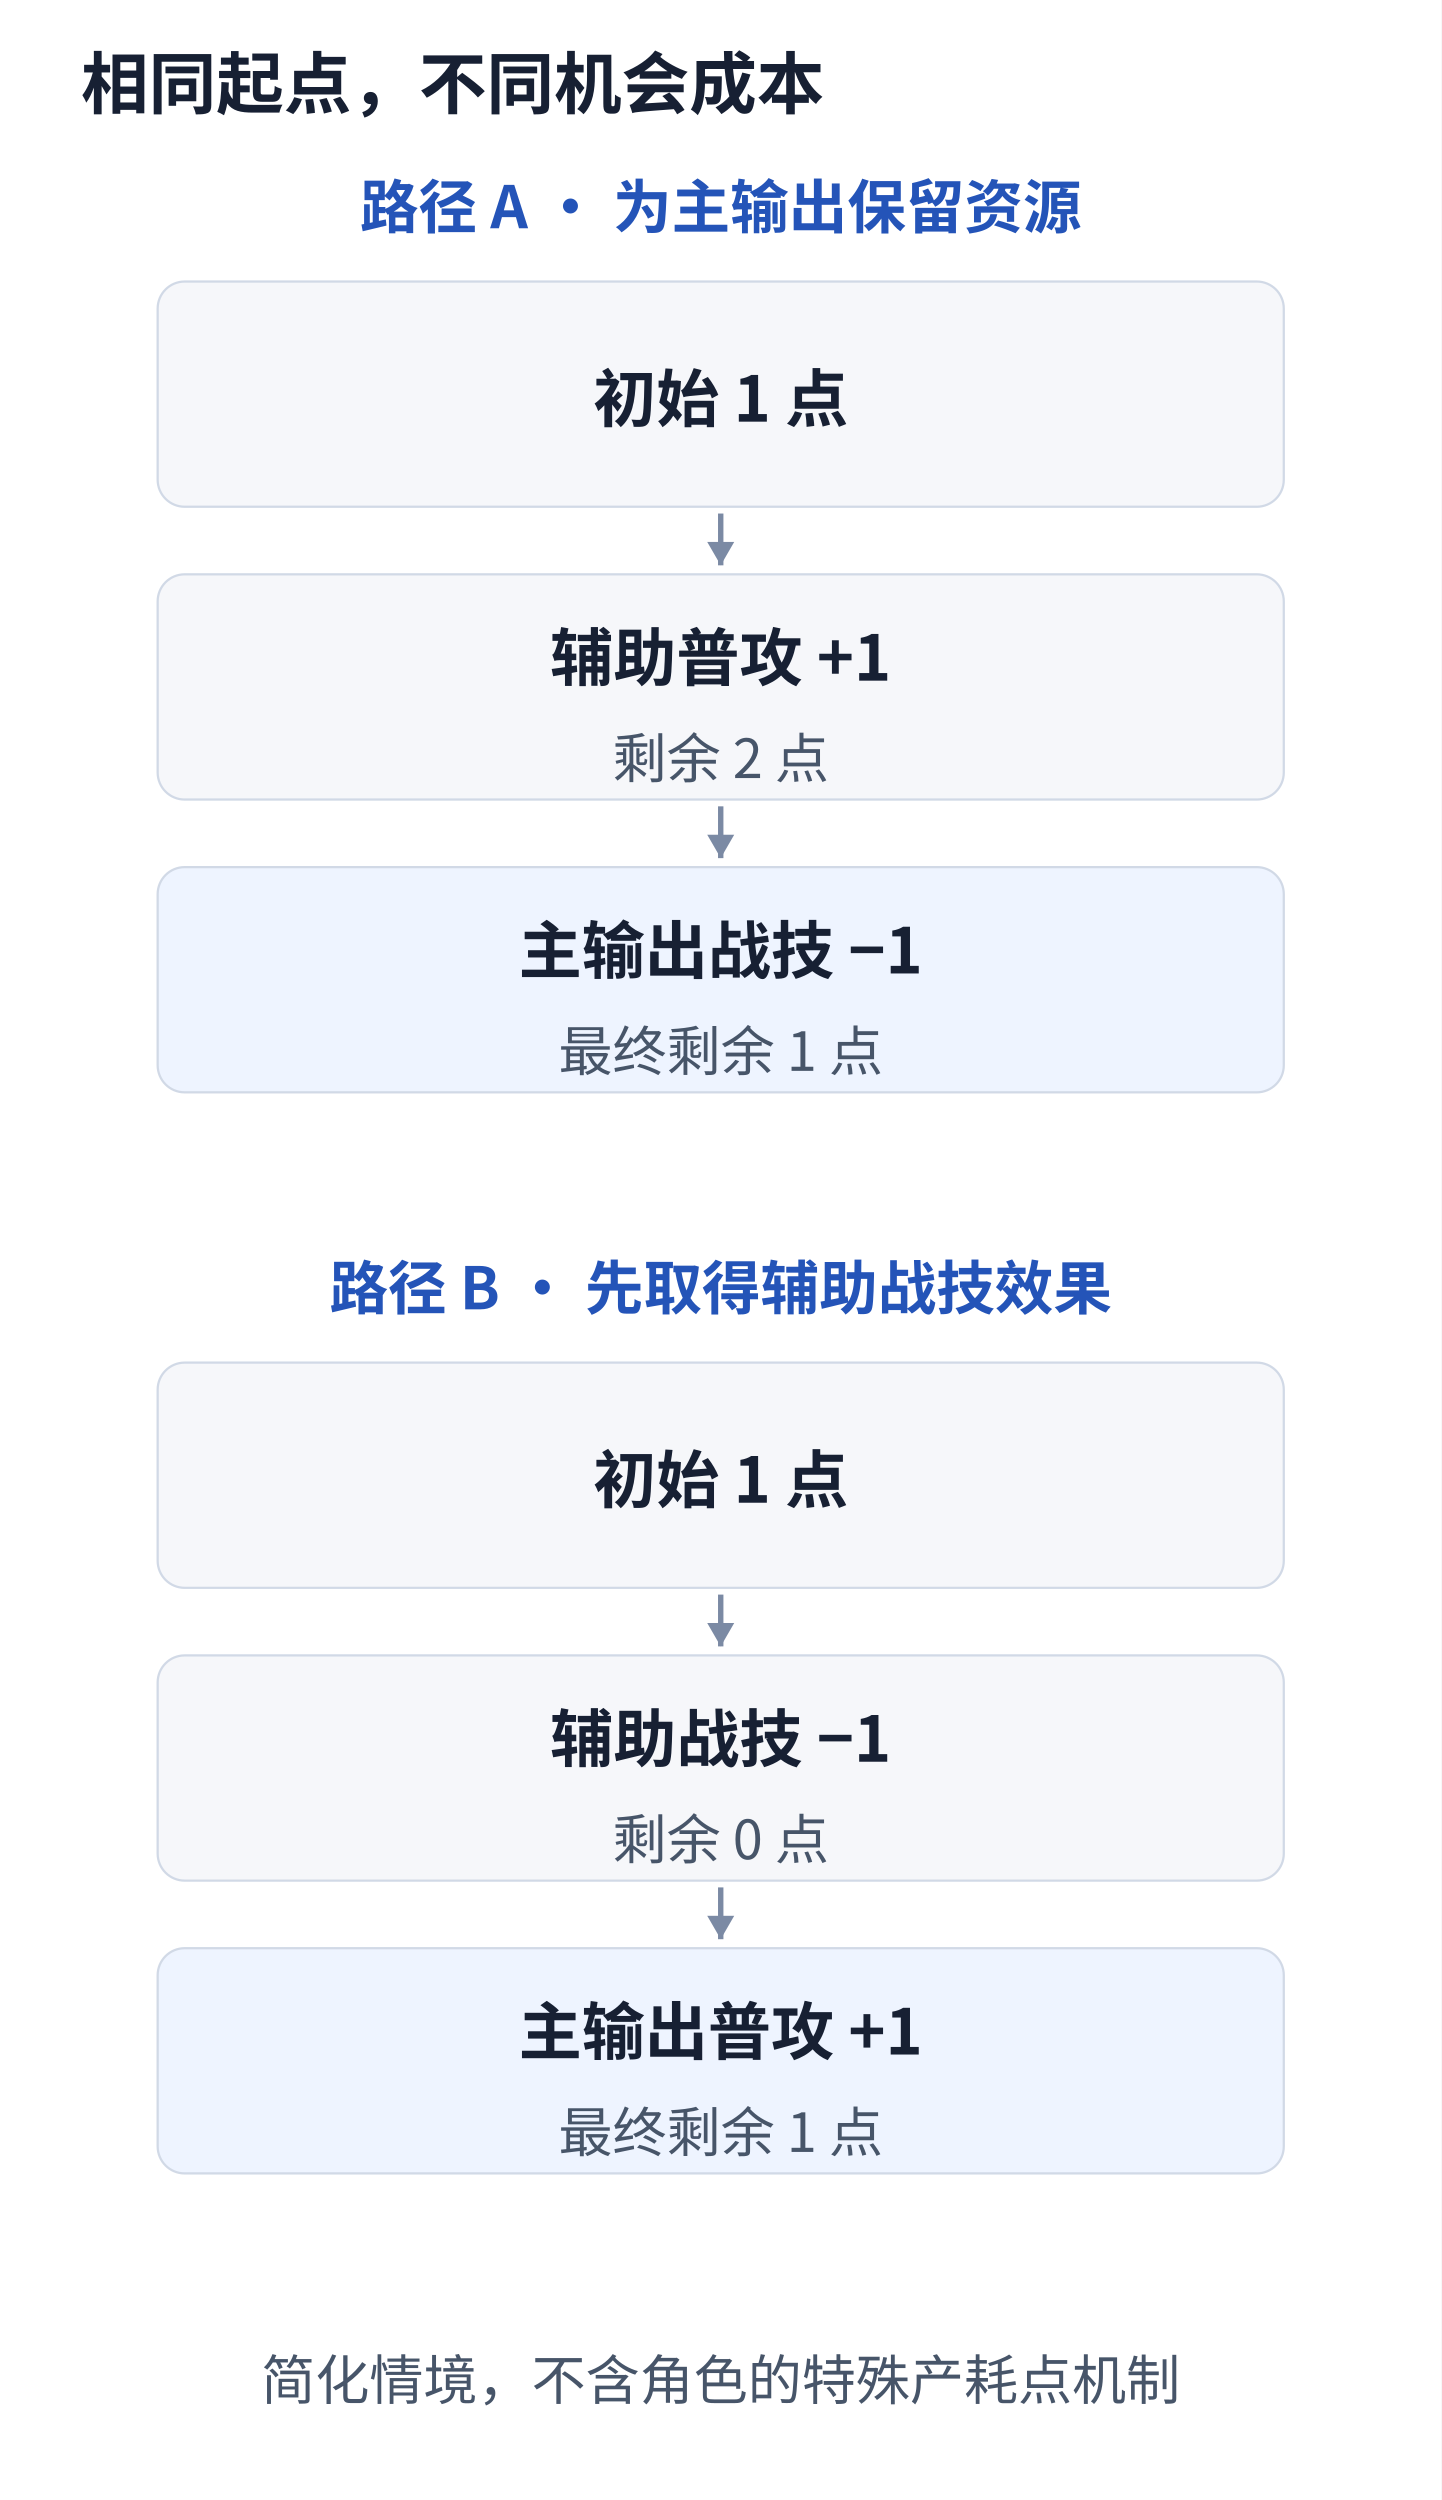
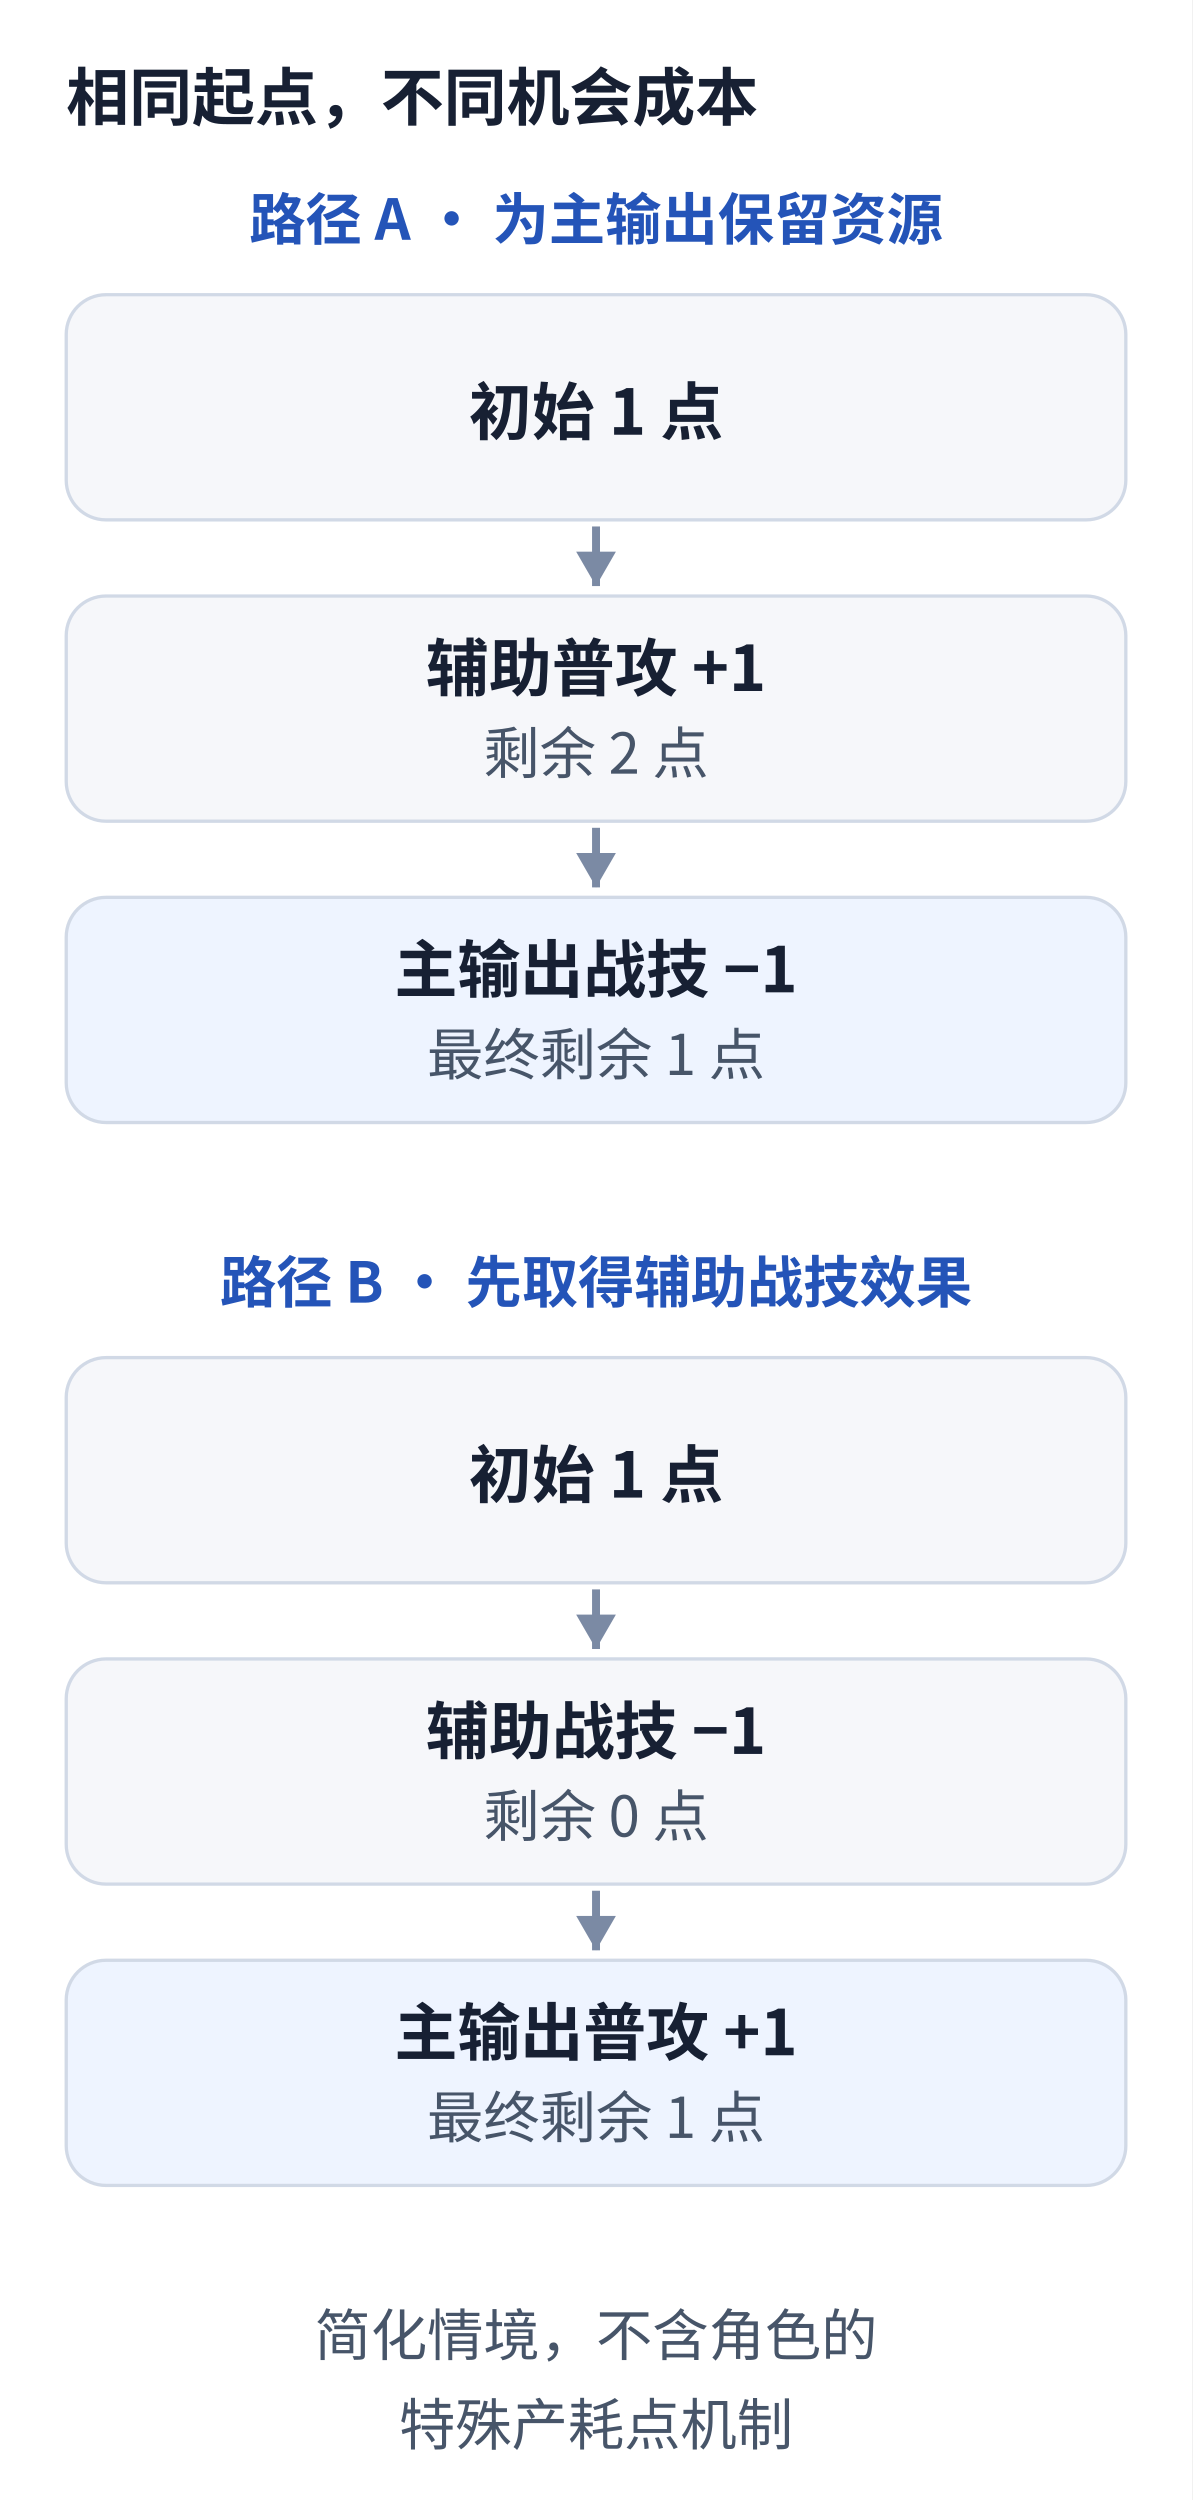
- <svg xmlns="http://www.w3.org/2000/svg" viewBox="0 0 640 1110" role="img">
-   <rect width="640" height="1110" fill="#fff" />
-   <text x="36" y="35" text-anchor="start" dominant-baseline="central" font-family="Microsoft YaHei, Noto Sans CJK SC, sans-serif" font-size="30" font-weight="700" fill="#172033">相同起点，不同机会成本</text>
-   <text x="320" y="90" text-anchor="middle" dominant-baseline="central" font-family="Microsoft YaHei, Noto Sans CJK SC, sans-serif" font-size="26" font-weight="700" fill="#2454b8">路径 A · 为主输出保留资源</text>
-   <rect x="70" y="125" width="500" height="100" rx="12" fill="#f6f7fa" stroke="#d1d9e6" />
-   <text x="320.0" y="175.0" text-anchor="middle" dominant-baseline="central" font-family="Microsoft YaHei, Noto Sans CJK SC, sans-serif" font-size="28" font-weight="700" fill="#172033">初始 1 点</text>
-   <polyline points="320,228 320,251" fill="none" stroke="#7b8aa4" stroke-width="2.4" stroke-linejoin="round" />
-   <polygon points="320,251 314.0,240.608 326.0,240.608" fill="#7b8aa4" />
-   <rect x="70" y="255" width="500" height="100" rx="12" fill="#f6f7fa" stroke="#d1d9e6" />
-   <text x="320.0" y="290" text-anchor="middle" dominant-baseline="central" font-family="Microsoft YaHei, Noto Sans CJK SC, sans-serif" font-size="28" font-weight="700" fill="#172033">辅助普攻 +1</text>
-   <text x="320.0" y="335" text-anchor="middle" dominant-baseline="central" font-family="Microsoft YaHei, Noto Sans CJK SC, sans-serif" font-size="24" font-weight="400" fill="#475569">剩余 2 点</text>
-   <polyline points="320,358 320,381" fill="none" stroke="#7b8aa4" stroke-width="2.4" stroke-linejoin="round" />
-   <polygon points="320,381 314.0,370.608 326.0,370.608" fill="#7b8aa4" />
-   <rect x="70" y="385" width="500" height="100" rx="12" fill="#eef4ff" stroke="#d1d9e6" />
-   <text x="320.0" y="420" text-anchor="middle" dominant-baseline="central" font-family="Microsoft YaHei, Noto Sans CJK SC, sans-serif" font-size="28" font-weight="700" fill="#172033">主输出战技 −1</text>
-   <text x="320.0" y="465" text-anchor="middle" dominant-baseline="central" font-family="Microsoft YaHei, Noto Sans CJK SC, sans-serif" font-size="24" font-weight="400" fill="#475569">最终剩余 1 点</text>
-   <text x="320" y="570" text-anchor="middle" dominant-baseline="central" font-family="Microsoft YaHei, Noto Sans CJK SC, sans-serif" font-size="26" font-weight="700" fill="#2454b8">路径 B · 先取得辅助战技效果</text>
-   <rect x="70" y="605" width="500" height="100" rx="12" fill="#f6f7fa" stroke="#d1d9e6" />
-   <text x="320.0" y="655.0" text-anchor="middle" dominant-baseline="central" font-family="Microsoft YaHei, Noto Sans CJK SC, sans-serif" font-size="28" font-weight="700" fill="#172033">初始 1 点</text>
-   <polyline points="320,708 320,731" fill="none" stroke="#7b8aa4" stroke-width="2.4" stroke-linejoin="round" />
-   <polygon points="320,731 314.0,720.608 326.0,720.608" fill="#7b8aa4" />
-   <rect x="70" y="735" width="500" height="100" rx="12" fill="#f6f7fa" stroke="#d1d9e6" />
-   <text x="320.0" y="770" text-anchor="middle" dominant-baseline="central" font-family="Microsoft YaHei, Noto Sans CJK SC, sans-serif" font-size="28" font-weight="700" fill="#172033">辅助战技 −1</text>
-   <text x="320.0" y="815" text-anchor="middle" dominant-baseline="central" font-family="Microsoft YaHei, Noto Sans CJK SC, sans-serif" font-size="24" font-weight="400" fill="#475569">剩余 0 点</text>
-   <polyline points="320,838 320,861" fill="none" stroke="#7b8aa4" stroke-width="2.4" stroke-linejoin="round" />
-   <polygon points="320,861 314.0,850.608 326.0,850.608" fill="#7b8aa4" />
-   <rect x="70" y="865" width="500" height="100" rx="12" fill="#eef4ff" stroke="#d1d9e6" />
-   <text x="320.0" y="900" text-anchor="middle" dominant-baseline="central" font-family="Microsoft YaHei, Noto Sans CJK SC, sans-serif" font-size="28" font-weight="700" fill="#172033">主输出普攻 +1</text>
-   <text x="320.0" y="945" text-anchor="middle" dominant-baseline="central" font-family="Microsoft YaHei, Noto Sans CJK SC, sans-serif" font-size="24" font-weight="400" fill="#475569">最终剩余 1 点</text>
-   <text x="320" y="1055" text-anchor="middle" dominant-baseline="central" font-family="Microsoft YaHei, Noto Sans CJK SC, sans-serif" font-size="24" font-weight="400" fill="#475569">简化情境，不含角色的特殊产耗点机制</text>
+ <svg xmlns="http://www.w3.org/2000/svg" viewBox="0 0 360 755" role="img">
+   <rect width="360" height="755" fill="#fff" />
+   <text x="20" y="28" text-anchor="start" dominant-baseline="central" font-family="Microsoft YaHei, Noto Sans CJK SC, sans-serif" font-size="19" font-weight="700" fill="#172033">相同起点，不同机会成本</text>
+   <text x="180" y="65" text-anchor="middle" dominant-baseline="central" font-family="Microsoft YaHei, Noto Sans CJK SC, sans-serif" font-size="17" font-weight="700" fill="#2454b8">路径 A · 为主输出保留资源</text>
+   <rect x="20" y="89" width="320" height="68" rx="12" fill="#f6f7fa" stroke="#d1d9e6" />
+   <text x="180.0" y="123.0" text-anchor="middle" dominant-baseline="central" font-family="Microsoft YaHei, Noto Sans CJK SC, sans-serif" font-size="19" font-weight="700" fill="#172033">初始 1 点</text>
+   <polyline points="180,159 180,177" fill="none" stroke="#7b8aa4" stroke-width="2.4" stroke-linejoin="round" />
+   <polygon points="180,177 174.0,166.608 186.0,166.608" fill="#7b8aa4" />
+   <rect x="20" y="180" width="320" height="68" rx="12" fill="#f6f7fa" stroke="#d1d9e6" />
+   <text x="180.0" y="200.4" text-anchor="middle" dominant-baseline="central" font-family="Microsoft YaHei, Noto Sans CJK SC, sans-serif" font-size="19" font-weight="700" fill="#172033">辅助普攻 +1</text>
+   <text x="180.0" y="226.24" text-anchor="middle" dominant-baseline="central" font-family="Microsoft YaHei, Noto Sans CJK SC, sans-serif" font-size="17" font-weight="400" fill="#475569">剩余 2 点</text>
+   <polyline points="180,250 180,268" fill="none" stroke="#7b8aa4" stroke-width="2.4" stroke-linejoin="round" />
+   <polygon points="180,268 174.0,257.608 186.0,257.608" fill="#7b8aa4" />
+   <rect x="20" y="271" width="320" height="68" rx="12" fill="#eef4ff" stroke="#d1d9e6" />
+   <text x="180.0" y="291.4" text-anchor="middle" dominant-baseline="central" font-family="Microsoft YaHei, Noto Sans CJK SC, sans-serif" font-size="19" font-weight="700" fill="#172033">主输出战技 −1</text>
+   <text x="180.0" y="317.24" text-anchor="middle" dominant-baseline="central" font-family="Microsoft YaHei, Noto Sans CJK SC, sans-serif" font-size="17" font-weight="400" fill="#475569">最终剩余 1 点</text>
+   <text x="180" y="386" text-anchor="middle" dominant-baseline="central" font-family="Microsoft YaHei, Noto Sans CJK SC, sans-serif" font-size="17" font-weight="700" fill="#2454b8">路径 B · 先取得辅助战技效果</text>
+   <rect x="20" y="410" width="320" height="68" rx="12" fill="#f6f7fa" stroke="#d1d9e6" />
+   <text x="180.0" y="444.0" text-anchor="middle" dominant-baseline="central" font-family="Microsoft YaHei, Noto Sans CJK SC, sans-serif" font-size="19" font-weight="700" fill="#172033">初始 1 点</text>
+   <polyline points="180,480 180,498" fill="none" stroke="#7b8aa4" stroke-width="2.4" stroke-linejoin="round" />
+   <polygon points="180,498 174.0,487.608 186.0,487.608" fill="#7b8aa4" />
+   <rect x="20" y="501" width="320" height="68" rx="12" fill="#f6f7fa" stroke="#d1d9e6" />
+   <text x="180.0" y="521.4" text-anchor="middle" dominant-baseline="central" font-family="Microsoft YaHei, Noto Sans CJK SC, sans-serif" font-size="19" font-weight="700" fill="#172033">辅助战技 −1</text>
+   <text x="180.0" y="547.24" text-anchor="middle" dominant-baseline="central" font-family="Microsoft YaHei, Noto Sans CJK SC, sans-serif" font-size="17" font-weight="400" fill="#475569">剩余 0 点</text>
+   <polyline points="180,571 180,589" fill="none" stroke="#7b8aa4" stroke-width="2.4" stroke-linejoin="round" />
+   <polygon points="180,589 174.0,578.608 186.0,578.608" fill="#7b8aa4" />
+   <rect x="20" y="592" width="320" height="68" rx="12" fill="#eef4ff" stroke="#d1d9e6" />
+   <text x="180.0" y="612.4" text-anchor="middle" dominant-baseline="central" font-family="Microsoft YaHei, Noto Sans CJK SC, sans-serif" font-size="19" font-weight="700" fill="#172033">主输出普攻 +1</text>
+   <text x="180.0" y="638.24" text-anchor="middle" dominant-baseline="central" font-family="Microsoft YaHei, Noto Sans CJK SC, sans-serif" font-size="17" font-weight="400" fill="#475569">最终剩余 1 点</text>
+   <text x="180" y="704" text-anchor="middle" dominant-baseline="central" font-family="Microsoft YaHei, Noto Sans CJK SC, sans-serif" font-size="17" font-weight="400" fill="#475569">简化情境，不含角色的</text>
+   <text x="180" y="731" text-anchor="middle" dominant-baseline="central" font-family="Microsoft YaHei, Noto Sans CJK SC, sans-serif" font-size="17" font-weight="400" fill="#475569">特殊产耗点机制</text>
</svg>
